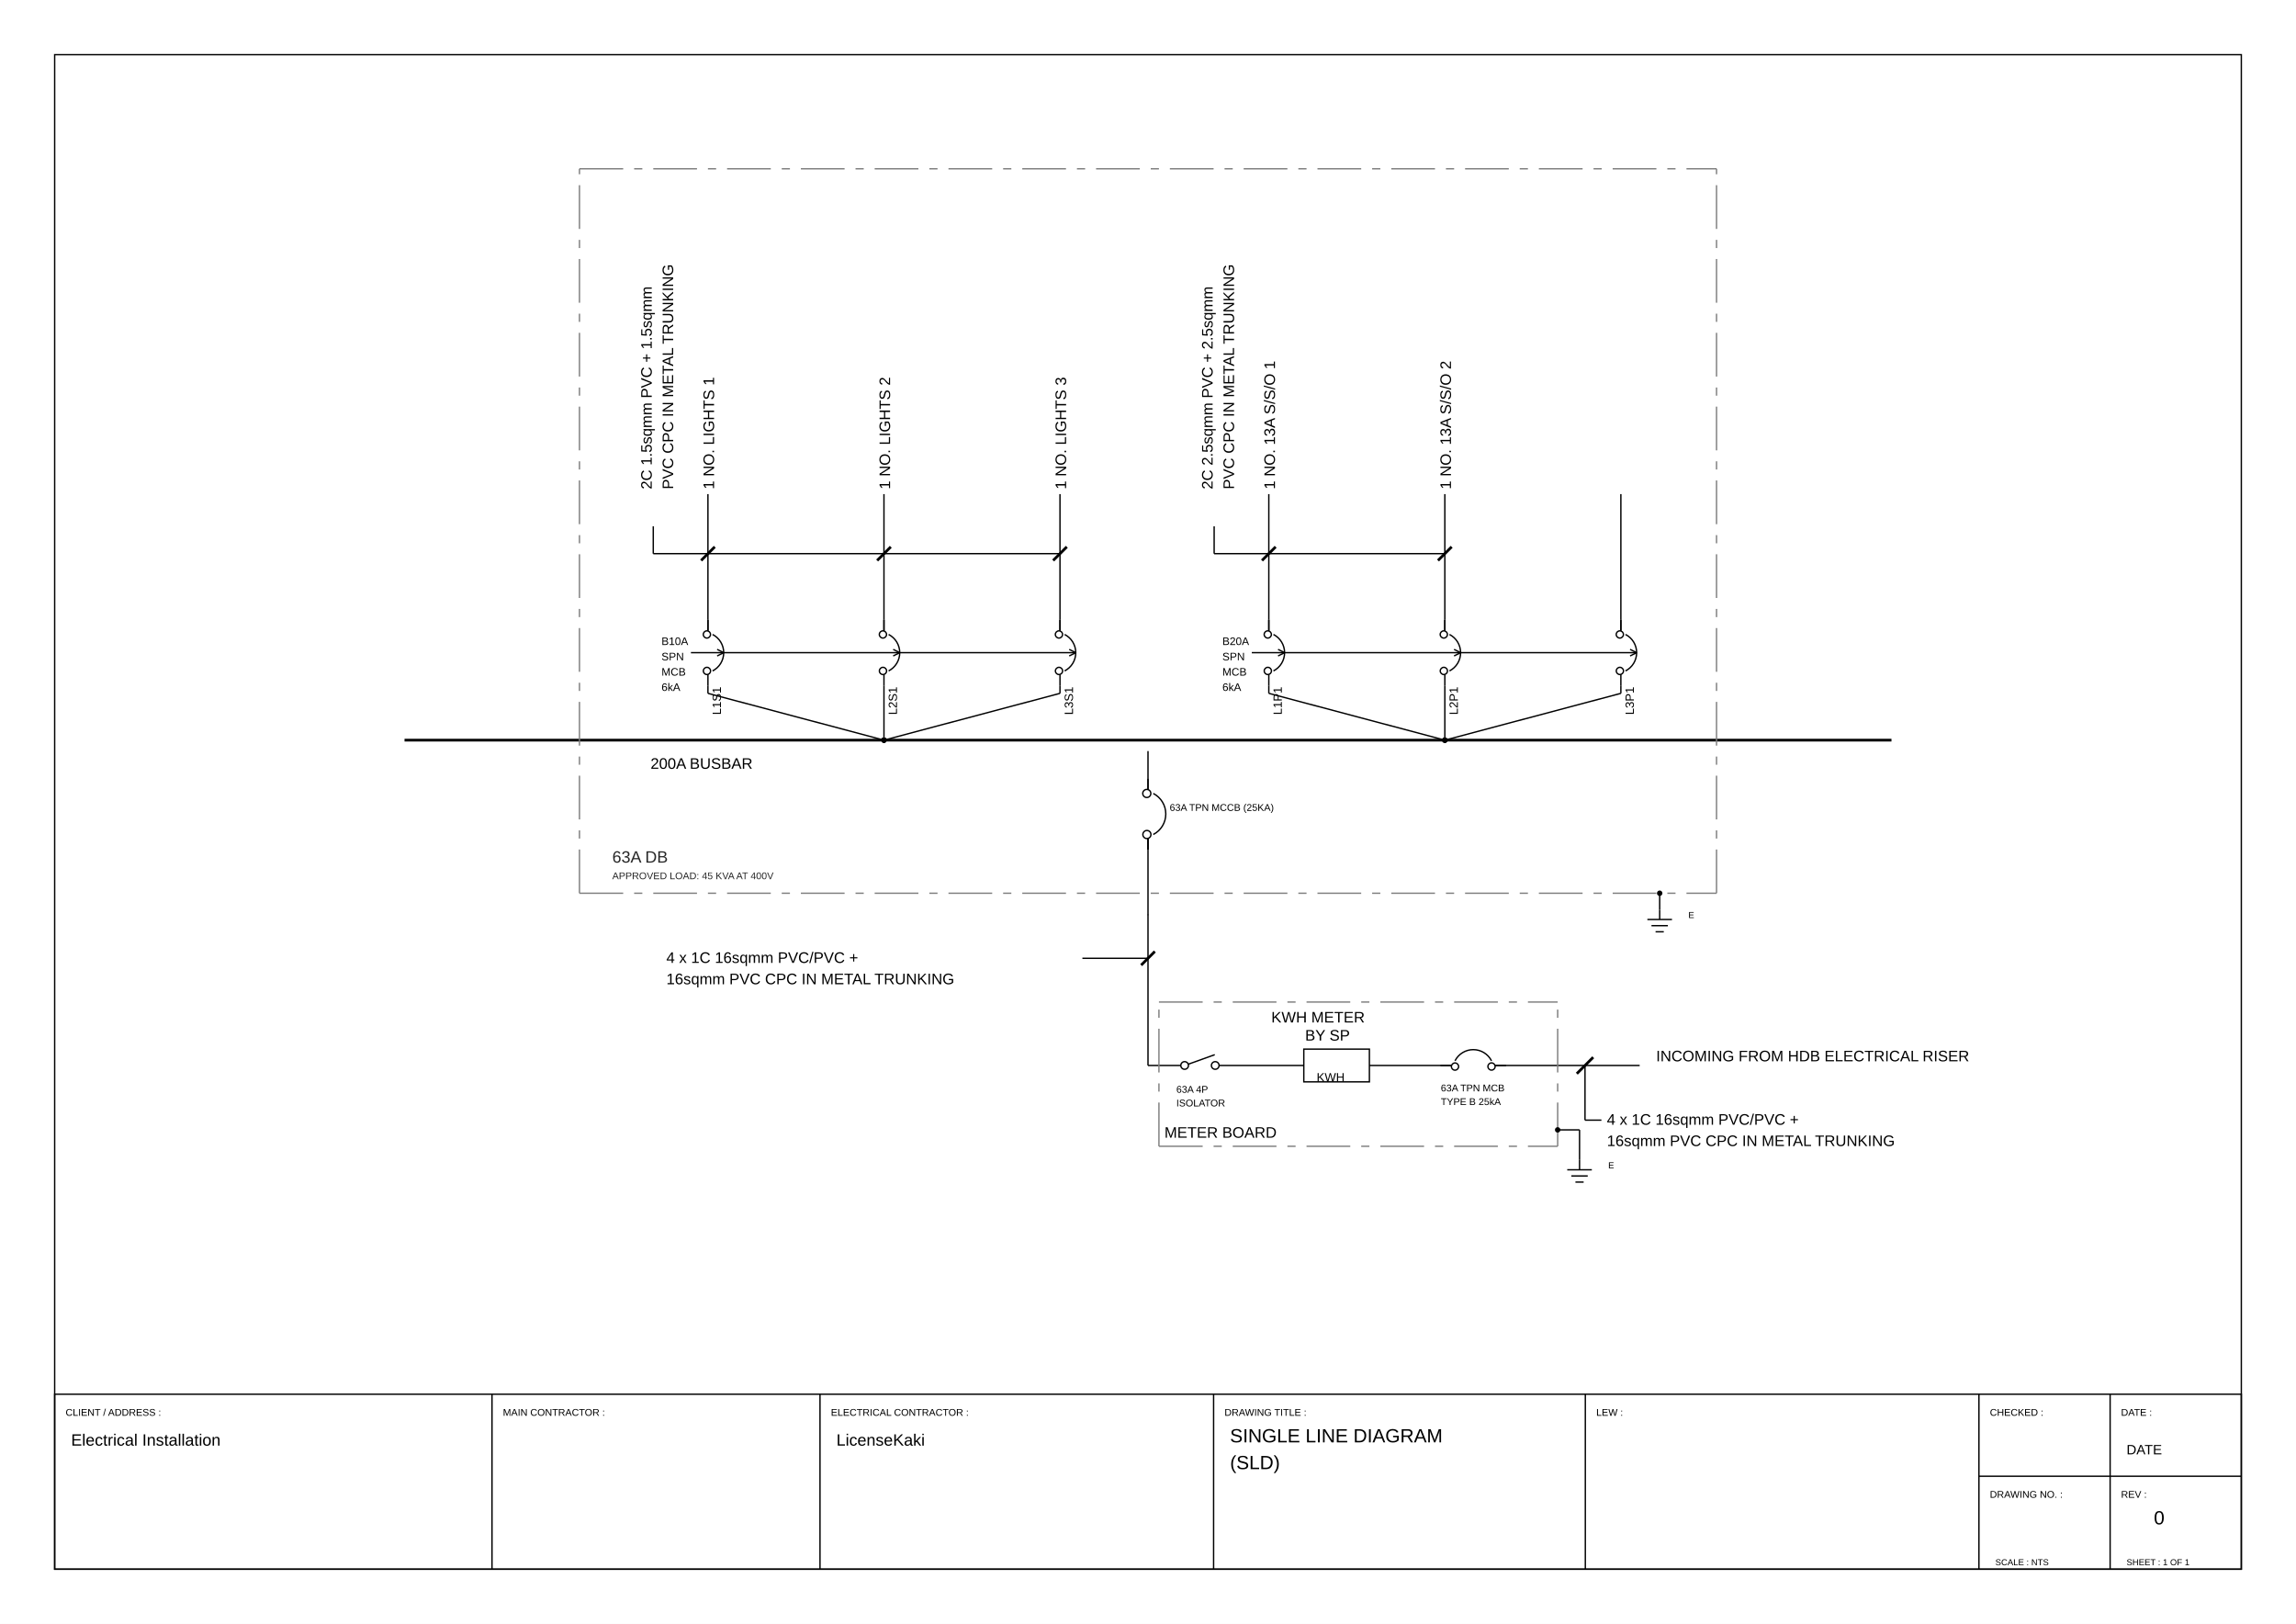
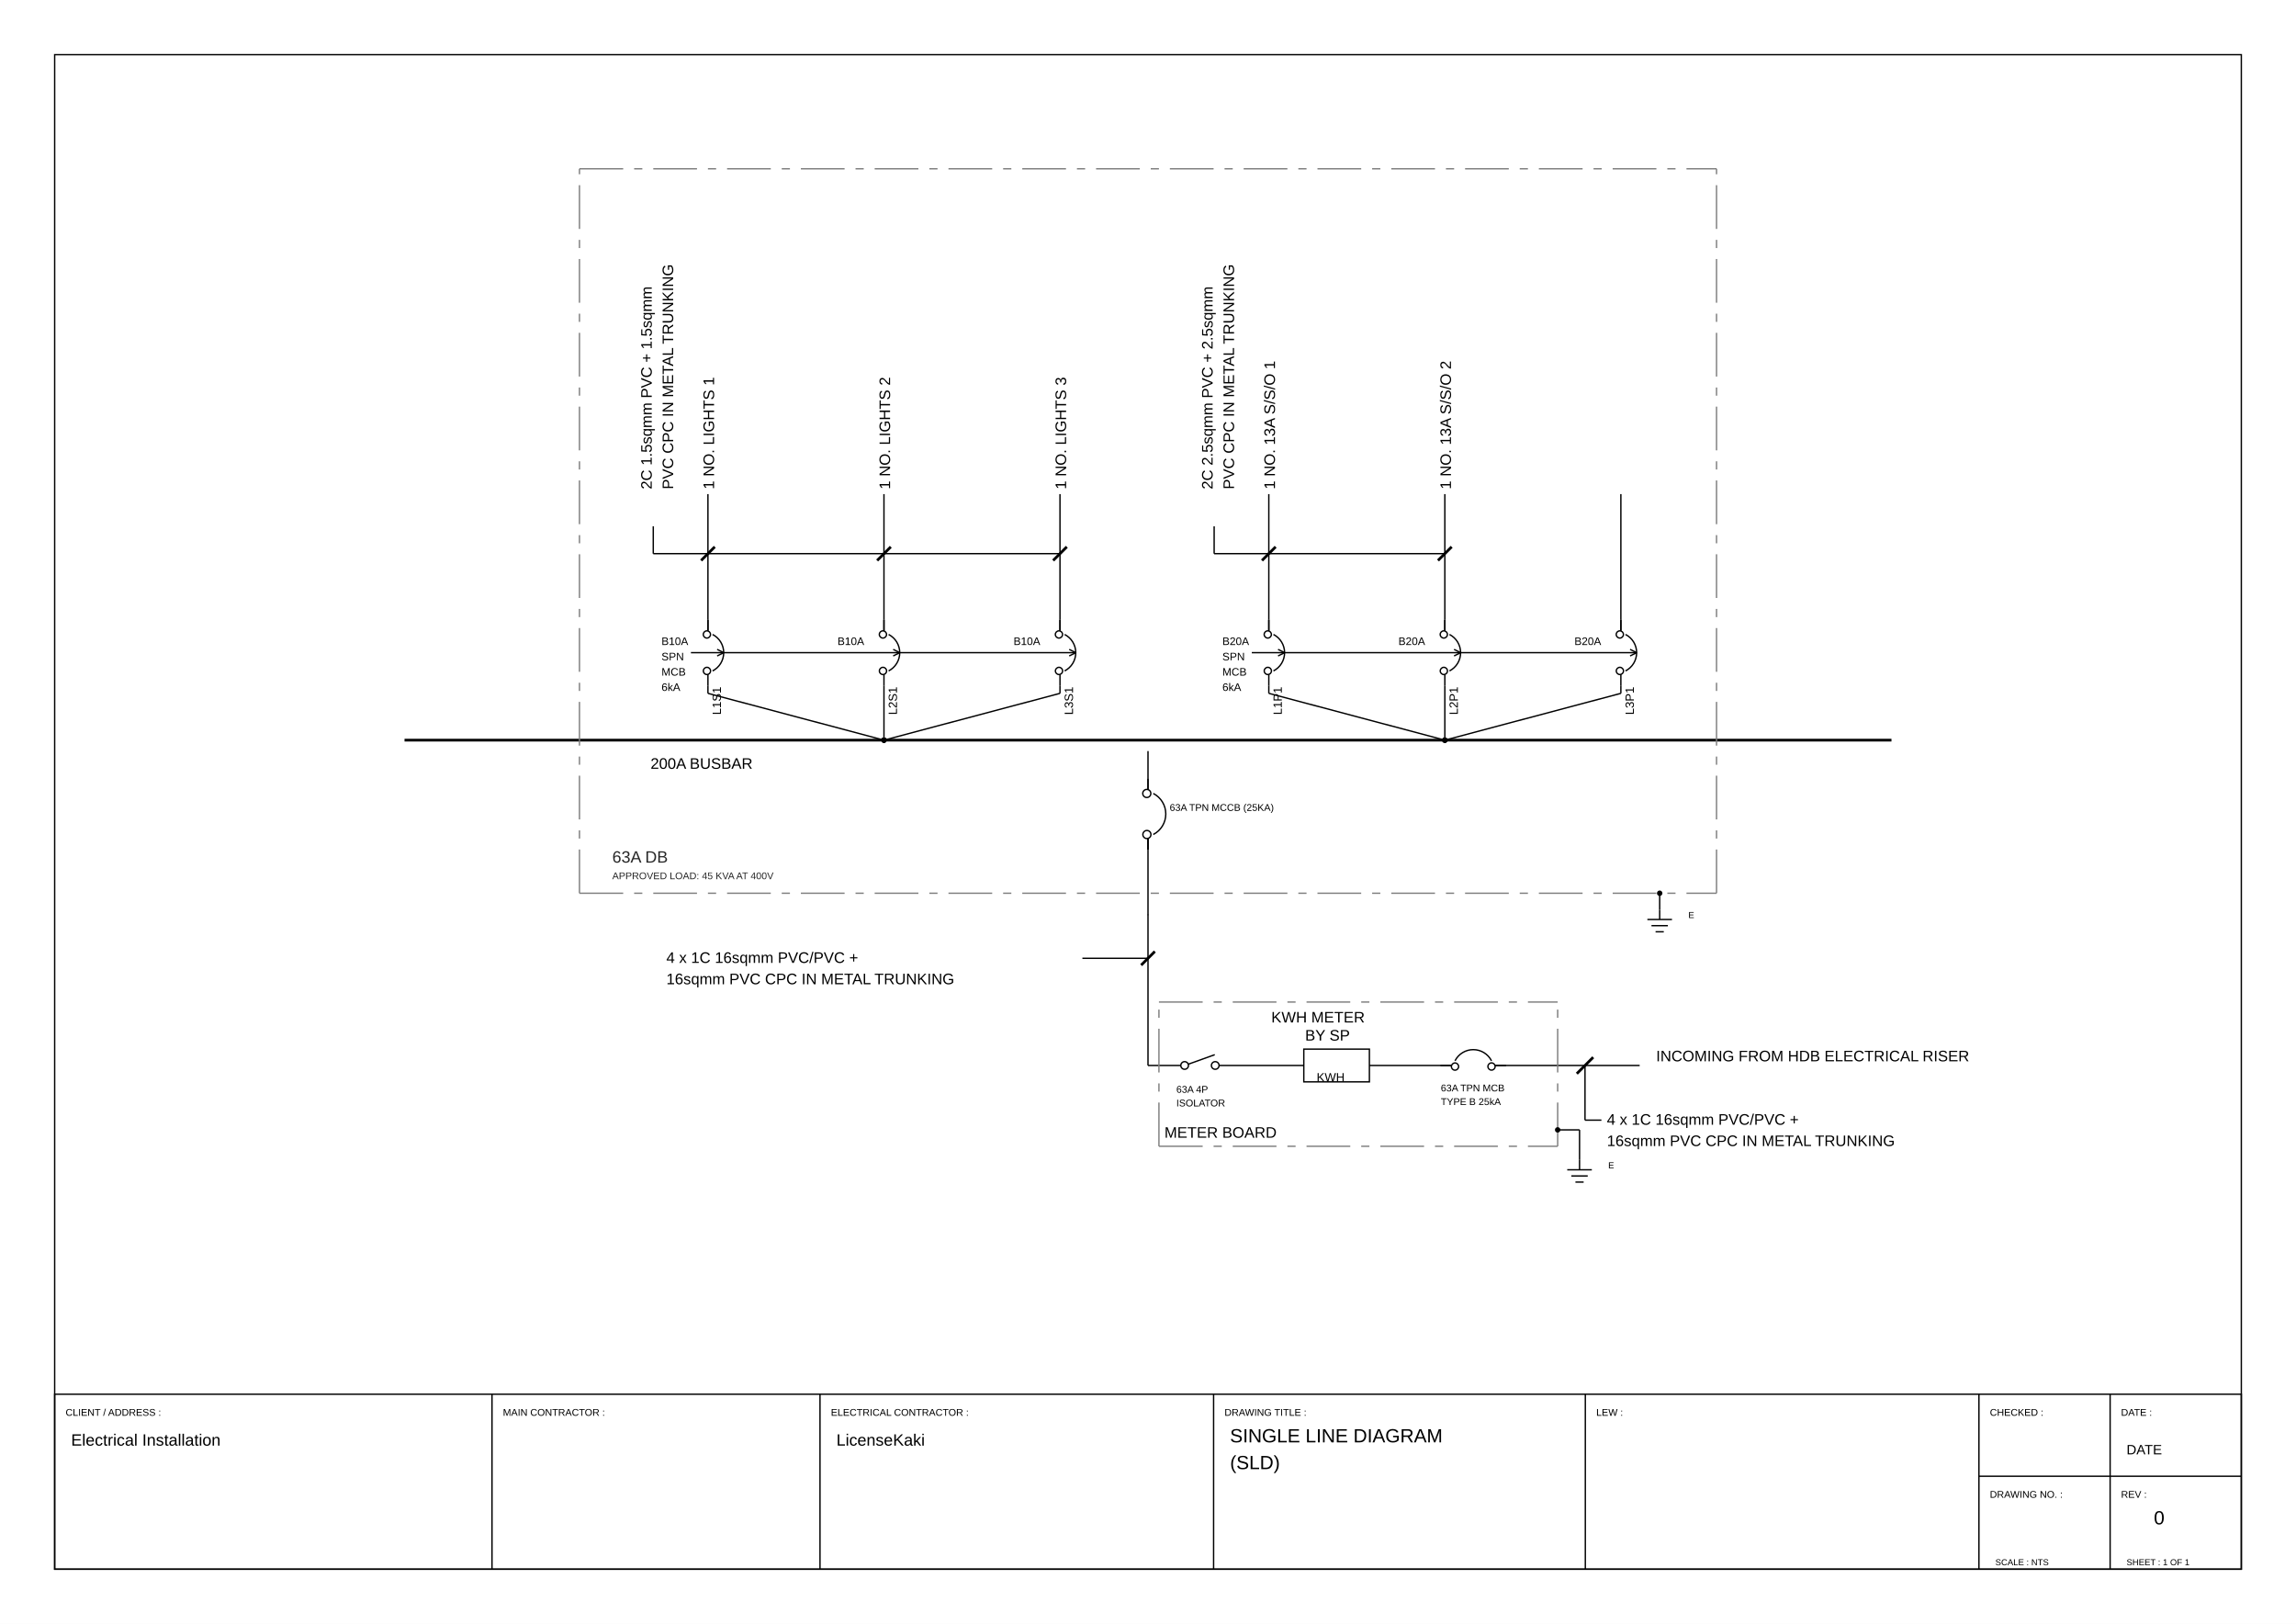
<svg xmlns="http://www.w3.org/2000/svg" viewBox="0 0 420.0 297.0" width="420.0mm" height="297.0mm">
  <rect width="420.0" height="297.0" fill="white" />
  <polygon points="10.00,287.00 410.00,287.00 410.00,10.00 10.00,10.00" stroke="#000000" stroke-width="0.25" fill="none" />
  <polygon points="10.00,287.00 410.00,287.00 410.00,255.00 10.00,255.00" stroke="#000000" stroke-width="0.25" fill="none" />
  <line x1="90.00" y1="255.00" x2="90.00" y2="287.00" stroke="#000000" stroke-width="0.25" fill="none" />
  <line x1="150.00" y1="255.00" x2="150.00" y2="287.00" stroke="#000000" stroke-width="0.25" fill="none" />
  <line x1="222.00" y1="255.00" x2="222.00" y2="287.00" stroke="#000000" stroke-width="0.25" fill="none" />
  <line x1="290.00" y1="255.00" x2="290.00" y2="287.00" stroke="#000000" stroke-width="0.25" fill="none" />
  <line x1="362.00" y1="255.00" x2="362.00" y2="287.00" stroke="#000000" stroke-width="0.25" fill="none" />
  <line x1="362.00" y1="270.00" x2="410.00" y2="270.00" stroke="#000000" stroke-width="0.25" fill="none" />
  <line x1="386.00" y1="255.00" x2="386.00" y2="287.00" stroke="#000000" stroke-width="0.25" fill="none" />
  <text x="12.00" y="258.94" font-family="Arial, Helvetica, sans-serif" font-size="1.8" fill="#000000">CLIENT / ADDRESS :</text>
  <text x="92.00" y="258.94" font-family="Arial, Helvetica, sans-serif" font-size="1.8" fill="#000000">MAIN CONTRACTOR :</text>
  <text x="152.00" y="258.94" font-family="Arial, Helvetica, sans-serif" font-size="1.8" fill="#000000">ELECTRICAL CONTRACTOR :</text>
  <text x="224.00" y="258.94" font-family="Arial, Helvetica, sans-serif" font-size="1.8" fill="#000000">DRAWING TITLE :</text>
  <text x="292.00" y="258.94" font-family="Arial, Helvetica, sans-serif" font-size="1.8" fill="#000000">LEW :</text>
  <text x="364.00" y="258.94" font-family="Arial, Helvetica, sans-serif" font-size="1.8" fill="#000000">CHECKED :</text>
  <text x="388.00" y="258.94" font-family="Arial, Helvetica, sans-serif" font-size="1.8" fill="#000000">DATE :</text>
  <text x="364.00" y="273.94" font-family="Arial, Helvetica, sans-serif" font-size="1.8" fill="#000000">DRAWING NO. :</text>
  <text x="388.00" y="273.94" font-family="Arial, Helvetica, sans-serif" font-size="1.8" fill="#000000">REV :</text>
  <circle cx="222.30" cy="194.87" r="0.70" stroke="#000000" stroke-width="0.25" fill="none" />
  <circle cx="216.70" cy="194.87" r="0.70" stroke="#000000" stroke-width="0.25" fill="none" />
  <polyline points="217.36,194.64 222.21,192.90" stroke="#000000" stroke-width="0.25" fill="none" />
  <text x="215.18" y="199.86" font-family="Arial, Helvetica, sans-serif" font-size="1.8" fill="#000000">
    <tspan x="215.18">63A 4P</tspan>
    <tspan x="215.18" dy="2.5">ISOLATOR</tspan>
  </text>
  <polygon points="238.50,191.88 250.50,191.88 250.50,197.87 238.50,197.87" stroke="#000000" stroke-width="0.25" fill="none" />
  <text x="240.84" y="197.79" font-family="Arial, Helvetica, sans-serif" font-size="2.2" fill="#000000">KWH</text>
  <text x="232.55" y="187.01" font-family="Arial, Helvetica, sans-serif" font-size="2.8" fill="#000000">KWH METER</text>
  <text x="238.74" y="190.31" font-family="Arial, Helvetica, sans-serif" font-size="2.8" fill="#000000">BY SP</text>
  <path d="M 272.84,194.02 A 3.75,3.75 0 0,0 266.16,194.02" stroke="#000000" stroke-width="0.25" fill="none" />
  <circle cx="266.16" cy="195.07" r="0.66" stroke="#000000" stroke-width="0.25" fill="none" />
  <circle cx="272.84" cy="195.06" r="0.66" stroke="#000000" stroke-width="0.25" fill="none" />
  <line x1="265.50" y1="194.87" x2="263.50" y2="194.87" stroke="#000000" stroke-width="0.25" fill="none" />
  <line x1="273.50" y1="194.87" x2="275.50" y2="194.87" stroke="#000000" stroke-width="0.25" fill="none" />
  <text x="263.56" y="199.61" font-family="Arial, Helvetica, sans-serif" font-size="1.8" fill="#000000">
    <tspan x="263.56">63A TPN MCB</tspan>
    <tspan x="263.56" dy="2.5">TYPE B 25kA</tspan>
  </text>
  <text x="302.94" y="194.11" font-family="Arial, Helvetica, sans-serif" font-size="2.8" fill="#000000">INCOMING FROM HDB ELECTRICAL RISER</text>
  <text x="293.94" y="205.71" font-family="Arial, Helvetica, sans-serif" font-size="2.8" fill="#000000">
    <tspan x="293.94">4 x 1C 16sqmm PVC/PVC +</tspan>
    <tspan x="293.94" dy="3.9">16sqmm PVC CPC IN METAL TRUNKING</tspan>
  </text>
  <text x="213.00" y="208.09" font-family="Arial, Helvetica, sans-serif" font-size="2.8" fill="#000000">METER BOARD</text>
  <line x1="288.94" y1="212.15" x2="288.94" y2="213.95" stroke="#000000" stroke-width="0.25" fill="none" />
  <line x1="286.69" y1="213.95" x2="291.19" y2="213.95" stroke="#000000" stroke-width="0.25" fill="none" />
  <line x1="287.44" y1="215.08" x2="290.44" y2="215.08" stroke="#000000" stroke-width="0.25" fill="none" />
  <line x1="288.19" y1="216.20" x2="289.69" y2="216.20" stroke="#000000" stroke-width="0.25" fill="none" />
  <text x="294.19" y="213.68" font-family="Arial, Helvetica, sans-serif" font-size="1.6" fill="#000000">E</text>
  <path d="M 210.96,152.63 A 4.22,4.22 0 0,0 210.96,145.12" stroke="#000000" stroke-width="0.25" fill="none" />
  <circle cx="209.78" cy="145.12" r="0.74" stroke="#000000" stroke-width="0.25" fill="none" />
  <circle cx="209.80" cy="152.63" r="0.74" stroke="#000000" stroke-width="0.25" fill="none" />
  <line x1="210.00" y1="153.37" x2="210.00" y2="155.37" stroke="#000000" stroke-width="0.25" fill="none" />
  <line x1="210.00" y1="144.37" x2="210.00" y2="142.37" stroke="#000000" stroke-width="0.25" fill="none" />
  <text x="213.96" y="148.31" font-family="Arial, Helvetica, sans-serif" font-size="1.8" fill="#000000">63A TPN MCCB (25KA)</text>
  <line x1="74.00" y1="135.37" x2="346.00" y2="135.37" stroke="#000000" stroke-width="0.50" fill="none" />
  <text x="119.00" y="140.61" font-family="Arial, Helvetica, sans-serif" font-size="2.8" fill="#000000">200A BUSBAR</text>
  <text x="131.00" y="131.63" font-family="Arial, Helvetica, sans-serif" font-size="2.2" fill="#000000" transform="rotate(-90.0,131.00,130.75)">L1S1</text>
  <path d="M 130.35,122.71 A 3.75,3.75 0 0,0 130.35,116.04" stroke="#000000" stroke-width="0.25" fill="none" />
  <circle cx="129.31" cy="116.04" r="0.66" stroke="#000000" stroke-width="0.25" fill="none" />
  <circle cx="129.32" cy="122.71" r="0.66" stroke="#000000" stroke-width="0.25" fill="none" />
  <line x1="129.50" y1="123.37" x2="129.50" y2="125.37" stroke="#000000" stroke-width="0.25" fill="none" />
  <line x1="129.50" y1="115.37" x2="129.50" y2="113.37" stroke="#000000" stroke-width="0.25" fill="none" />
  <line x1="126.39" y1="119.37" x2="132.39" y2="119.37" stroke="#000000" stroke-width="0.25" fill="none" />
  <line x1="132.39" y1="119.37" x2="131.19" y2="118.77" stroke="#000000" stroke-width="0.25" fill="none" />
  <line x1="132.39" y1="119.37" x2="131.19" y2="119.97" stroke="#000000" stroke-width="0.25" fill="none" />
  <text x="121.00" y="117.97" font-family="Arial, Helvetica, sans-serif" font-size="2.0" fill="#000000">
    <tspan x="121.00">B10A</tspan>
    <tspan x="121.00" dy="2.8">SPN</tspan>
    <tspan x="121.00" dy="2.8">MCB</tspan>
    <tspan x="121.00" dy="2.8">6kA</tspan>
  </text>
  <text x="129.50" y="90.61" font-family="Arial, Helvetica, sans-serif" font-size="2.8" fill="#000000" transform="rotate(-90.0,129.50,89.49)">1 NO. LIGHTS 1</text>
  <text x="163.20" y="131.63" font-family="Arial, Helvetica, sans-serif" font-size="2.2" fill="#000000" transform="rotate(-90.0,163.20,130.75)">L2S1</text>
  <path d="M 162.55,122.71 A 3.75,3.75 0 0,0 162.55,116.04" stroke="#000000" stroke-width="0.25" fill="none" />
  <circle cx="161.51" cy="116.04" r="0.66" stroke="#000000" stroke-width="0.25" fill="none" />
  <circle cx="161.52" cy="122.71" r="0.66" stroke="#000000" stroke-width="0.25" fill="none" />
  <line x1="161.70" y1="123.37" x2="161.70" y2="125.37" stroke="#000000" stroke-width="0.25" fill="none" />
  <line x1="161.70" y1="115.37" x2="161.70" y2="113.37" stroke="#000000" stroke-width="0.25" fill="none" />
  <line x1="132.39" y1="119.37" x2="164.59" y2="119.37" stroke="#000000" stroke-width="0.25" fill="none" />
  <line x1="164.59" y1="119.37" x2="163.39" y2="118.77" stroke="#000000" stroke-width="0.25" fill="none" />
  <line x1="164.59" y1="119.37" x2="163.39" y2="119.97" stroke="#000000" stroke-width="0.25" fill="none" />
+   <text x="153.20" y="117.97" font-family="Arial, Helvetica, sans-serif" font-size="2.0" fill="#000000">B10A</text>
  <text x="161.70" y="90.61" font-family="Arial, Helvetica, sans-serif" font-size="2.8" fill="#000000" transform="rotate(-90.0,161.70,89.49)">1 NO. LIGHTS 2</text>
  <text x="195.40" y="131.63" font-family="Arial, Helvetica, sans-serif" font-size="2.2" fill="#000000" transform="rotate(-90.0,195.40,130.75)">L3S1</text>
  <path d="M 194.75,122.71 A 3.75,3.75 0 0,0 194.75,116.04" stroke="#000000" stroke-width="0.25" fill="none" />
  <circle cx="193.71" cy="116.04" r="0.66" stroke="#000000" stroke-width="0.25" fill="none" />
  <circle cx="193.72" cy="122.71" r="0.66" stroke="#000000" stroke-width="0.25" fill="none" />
  <line x1="193.90" y1="123.37" x2="193.90" y2="125.37" stroke="#000000" stroke-width="0.25" fill="none" />
  <line x1="193.90" y1="115.37" x2="193.90" y2="113.37" stroke="#000000" stroke-width="0.25" fill="none" />
  <line x1="164.59" y1="119.37" x2="196.79" y2="119.37" stroke="#000000" stroke-width="0.25" fill="none" />
  <line x1="196.79" y1="119.37" x2="195.59" y2="118.77" stroke="#000000" stroke-width="0.25" fill="none" />
  <line x1="196.79" y1="119.37" x2="195.59" y2="119.97" stroke="#000000" stroke-width="0.25" fill="none" />
+   <text x="185.40" y="117.97" font-family="Arial, Helvetica, sans-serif" font-size="2.0" fill="#000000">B10A</text>
  <text x="193.90" y="90.61" font-family="Arial, Helvetica, sans-serif" font-size="2.8" fill="#000000" transform="rotate(-90.0,193.90,89.49)">1 NO. LIGHTS 3</text>
  <text x="233.60" y="131.63" font-family="Arial, Helvetica, sans-serif" font-size="2.2" fill="#000000" transform="rotate(-90.0,233.60,130.75)">L1P1</text>
  <path d="M 232.95,122.71 A 3.75,3.75 0 0,0 232.95,116.04" stroke="#000000" stroke-width="0.25" fill="none" />
  <circle cx="231.91" cy="116.04" r="0.66" stroke="#000000" stroke-width="0.25" fill="none" />
  <circle cx="231.92" cy="122.71" r="0.66" stroke="#000000" stroke-width="0.25" fill="none" />
  <line x1="232.10" y1="123.37" x2="232.10" y2="125.37" stroke="#000000" stroke-width="0.25" fill="none" />
  <line x1="232.10" y1="115.37" x2="232.10" y2="113.37" stroke="#000000" stroke-width="0.25" fill="none" />
  <line x1="228.99" y1="119.37" x2="234.99" y2="119.37" stroke="#000000" stroke-width="0.25" fill="none" />
  <line x1="234.99" y1="119.37" x2="233.79" y2="118.77" stroke="#000000" stroke-width="0.25" fill="none" />
  <line x1="234.99" y1="119.37" x2="233.79" y2="119.97" stroke="#000000" stroke-width="0.25" fill="none" />
  <text x="223.60" y="117.97" font-family="Arial, Helvetica, sans-serif" font-size="2.0" fill="#000000">
    <tspan x="223.60">B20A</tspan>
    <tspan x="223.60" dy="2.8">SPN</tspan>
    <tspan x="223.60" dy="2.8">MCB</tspan>
    <tspan x="223.60" dy="2.8">6kA</tspan>
  </text>
  <text x="232.10" y="90.61" font-family="Arial, Helvetica, sans-serif" font-size="2.8" fill="#000000" transform="rotate(-90.0,232.10,89.49)">1 NO. 13A S/S/O 1</text>
  <text x="265.80" y="131.63" font-family="Arial, Helvetica, sans-serif" font-size="2.2" fill="#000000" transform="rotate(-90.0,265.80,130.75)">L2P1</text>
  <path d="M 265.15,122.71 A 3.75,3.75 0 0,0 265.15,116.04" stroke="#000000" stroke-width="0.25" fill="none" />
  <circle cx="264.11" cy="116.04" r="0.66" stroke="#000000" stroke-width="0.25" fill="none" />
  <circle cx="264.12" cy="122.71" r="0.66" stroke="#000000" stroke-width="0.25" fill="none" />
  <line x1="264.30" y1="123.37" x2="264.30" y2="125.37" stroke="#000000" stroke-width="0.25" fill="none" />
  <line x1="264.30" y1="115.37" x2="264.30" y2="113.37" stroke="#000000" stroke-width="0.25" fill="none" />
  <line x1="234.99" y1="119.37" x2="267.19" y2="119.37" stroke="#000000" stroke-width="0.25" fill="none" />
  <line x1="267.19" y1="119.37" x2="265.99" y2="118.77" stroke="#000000" stroke-width="0.25" fill="none" />
  <line x1="267.19" y1="119.37" x2="265.99" y2="119.97" stroke="#000000" stroke-width="0.25" fill="none" />
+   <text x="255.80" y="117.97" font-family="Arial, Helvetica, sans-serif" font-size="2.0" fill="#000000">B20A</text>
  <text x="264.30" y="90.61" font-family="Arial, Helvetica, sans-serif" font-size="2.8" fill="#000000" transform="rotate(-90.0,264.30,89.49)">1 NO. 13A S/S/O 2</text>
  <text x="298.00" y="131.63" font-family="Arial, Helvetica, sans-serif" font-size="2.2" fill="#000000" transform="rotate(-90.0,298.00,130.75)">L3P1</text>
  <path d="M 297.35,122.71 A 3.75,3.75 0 0,0 297.35,116.04" stroke="#000000" stroke-width="0.25" fill="none" />
  <circle cx="296.31" cy="116.04" r="0.66" stroke="#000000" stroke-width="0.25" fill="none" />
  <circle cx="296.32" cy="122.71" r="0.66" stroke="#000000" stroke-width="0.25" fill="none" />
  <line x1="296.50" y1="123.37" x2="296.50" y2="125.37" stroke="#000000" stroke-width="0.25" fill="none" />
  <line x1="296.50" y1="115.37" x2="296.50" y2="113.37" stroke="#000000" stroke-width="0.25" fill="none" />
  <line x1="267.19" y1="119.37" x2="299.39" y2="119.37" stroke="#000000" stroke-width="0.25" fill="none" />
  <line x1="299.39" y1="119.37" x2="298.19" y2="118.77" stroke="#000000" stroke-width="0.25" fill="none" />
  <line x1="299.39" y1="119.37" x2="298.19" y2="119.97" stroke="#000000" stroke-width="0.25" fill="none" />
+   <text x="288.00" y="117.97" font-family="Arial, Helvetica, sans-serif" font-size="2.0" fill="#000000">B20A</text>
  <text x="118.10" y="90.61" font-family="Arial, Helvetica, sans-serif" font-size="2.8" fill="#000000" transform="rotate(-90.0,118.10,89.49)">2C 1.5sqmm PVC + 1.5sqmm</text>
  <text x="122.02" y="90.61" font-family="Arial, Helvetica, sans-serif" font-size="2.8" fill="#000000" transform="rotate(-90.0,122.02,89.49)">PVC CPC IN METAL TRUNKING</text>
  <text x="220.70" y="90.61" font-family="Arial, Helvetica, sans-serif" font-size="2.8" fill="#000000" transform="rotate(-90.0,220.70,89.49)">2C 2.5sqmm PVC + 2.5sqmm</text>
  <text x="224.62" y="90.61" font-family="Arial, Helvetica, sans-serif" font-size="2.8" fill="#000000" transform="rotate(-90.0,224.62,89.49)">PVC CPC IN METAL TRUNKING</text>
  <text x="112.00" y="157.77" font-family="Arial, Helvetica, sans-serif" font-size="3.0" fill="#262626">63A DB</text>
  <text x="112.00" y="160.81" font-family="Arial, Helvetica, sans-serif" font-size="1.8" fill="#262626">APPROVED LOAD: 45 KVA AT 400V</text>
  <line x1="303.60" y1="166.37" x2="303.60" y2="168.17" stroke="#000000" stroke-width="0.25" fill="none" />
  <line x1="301.35" y1="168.17" x2="305.85" y2="168.17" stroke="#000000" stroke-width="0.25" fill="none" />
  <line x1="302.10" y1="169.30" x2="305.10" y2="169.30" stroke="#000000" stroke-width="0.25" fill="none" />
  <line x1="302.85" y1="170.42" x2="304.35" y2="170.42" stroke="#000000" stroke-width="0.25" fill="none" />
  <text x="308.85" y="167.90" font-family="Arial, Helvetica, sans-serif" font-size="1.6" fill="#000000">E</text>
  <text x="121.89" y="176.11" font-family="Arial, Helvetica, sans-serif" font-size="2.8" fill="#000000">
    <tspan x="121.89">4 x 1C 16sqmm PVC/PVC +</tspan>
    <tspan x="121.89" dy="3.9">16sqmm PVC CPC IN METAL TRUNKING</tspan>
  </text>
  <line x1="210.00" y1="194.87" x2="216.00" y2="194.87" stroke="#000000" stroke-width="0.25" fill="none" />
  <line x1="223.00" y1="194.87" x2="238.50" y2="194.87" stroke="#000000" stroke-width="0.25" fill="none" />
  <line x1="250.50" y1="194.87" x2="265.50" y2="194.87" stroke="#000000" stroke-width="0.25" fill="none" />
  <line x1="273.50" y1="194.87" x2="299.94" y2="194.87" stroke="#000000" stroke-width="0.25" fill="none" />
  <line x1="288.44" y1="196.37" x2="291.44" y2="193.37" stroke="#000000" stroke-width="0.50" fill="none" />
  <line x1="289.94" y1="194.87" x2="289.94" y2="204.87" stroke="#000000" stroke-width="0.25" fill="none" />
  <line x1="289.94" y1="204.87" x2="292.94" y2="204.87" stroke="#000000" stroke-width="0.25" fill="none" />
  <line x1="210.00" y1="194.87" x2="210.00" y2="167.27" stroke="#000000" stroke-width="0.25" fill="none" />
  <line x1="208.75" y1="176.52" x2="211.25" y2="174.02" stroke="#000000" stroke-width="0.50" fill="none" />
  <line x1="210.00" y1="175.27" x2="198.00" y2="175.27" stroke="#000000" stroke-width="0.25" fill="none" />
  <line x1="284.94" y1="206.65" x2="288.94" y2="206.65" stroke="#000000" stroke-width="0.25" fill="none" />
  <line x1="288.94" y1="206.65" x2="288.94" y2="212.15" stroke="#000000" stroke-width="0.25" fill="none" />
  <line x1="210.00" y1="167.37" x2="210.00" y2="153.37" stroke="#000000" stroke-width="0.25" fill="none" />
  <line x1="210.00" y1="155.37" x2="210.00" y2="153.37" stroke="#000000" stroke-width="0.25" fill="none" />
  <line x1="210.00" y1="144.37" x2="210.00" y2="142.37" stroke="#000000" stroke-width="0.25" fill="none" />
  <line x1="210.00" y1="142.37" x2="210.00" y2="137.37" stroke="#000000" stroke-width="0.25" fill="none" />
  <line x1="129.50" y1="126.81" x2="129.50" y2="125.37" stroke="#000000" stroke-width="0.25" fill="none" />
  <line x1="129.50" y1="115.37" x2="129.50" y2="113.37" stroke="#000000" stroke-width="0.25" fill="none" />
  <line x1="129.50" y1="113.37" x2="129.50" y2="90.37" stroke="#000000" stroke-width="0.25" fill="none" />
  <line x1="161.70" y1="135.37" x2="161.70" y2="125.37" stroke="#000000" stroke-width="0.25" fill="none" />
  <line x1="161.70" y1="115.37" x2="161.70" y2="113.37" stroke="#000000" stroke-width="0.25" fill="none" />
  <line x1="161.70" y1="113.37" x2="161.70" y2="90.37" stroke="#000000" stroke-width="0.25" fill="none" />
  <line x1="193.90" y1="126.81" x2="193.90" y2="125.37" stroke="#000000" stroke-width="0.25" fill="none" />
  <line x1="193.90" y1="115.37" x2="193.90" y2="113.37" stroke="#000000" stroke-width="0.25" fill="none" />
  <line x1="193.90" y1="113.37" x2="193.90" y2="90.37" stroke="#000000" stroke-width="0.25" fill="none" />
  <line x1="232.10" y1="126.81" x2="232.10" y2="125.37" stroke="#000000" stroke-width="0.25" fill="none" />
  <line x1="232.10" y1="115.37" x2="232.10" y2="113.37" stroke="#000000" stroke-width="0.25" fill="none" />
  <line x1="232.10" y1="113.37" x2="232.10" y2="90.37" stroke="#000000" stroke-width="0.25" fill="none" />
  <line x1="264.30" y1="135.37" x2="264.30" y2="125.37" stroke="#000000" stroke-width="0.25" fill="none" />
  <line x1="264.30" y1="115.37" x2="264.30" y2="113.37" stroke="#000000" stroke-width="0.25" fill="none" />
  <line x1="264.30" y1="113.37" x2="264.30" y2="90.37" stroke="#000000" stroke-width="0.25" fill="none" />
  <line x1="296.50" y1="126.81" x2="296.50" y2="125.37" stroke="#000000" stroke-width="0.25" fill="none" />
  <line x1="296.50" y1="115.37" x2="296.50" y2="113.37" stroke="#000000" stroke-width="0.25" fill="none" />
  <line x1="296.50" y1="113.37" x2="296.50" y2="90.37" stroke="#000000" stroke-width="0.25" fill="none" />
  <line x1="119.50" y1="101.26" x2="193.90" y2="101.26" stroke="#000000" stroke-width="0.25" fill="none" />
  <line x1="128.25" y1="102.51" x2="130.75" y2="100.01" stroke="#000000" stroke-width="0.50" fill="none" />
  <line x1="160.45" y1="102.51" x2="162.95" y2="100.01" stroke="#000000" stroke-width="0.50" fill="none" />
  <line x1="192.65" y1="102.51" x2="195.15" y2="100.01" stroke="#000000" stroke-width="0.50" fill="none" />
  <line x1="119.50" y1="101.26" x2="119.50" y2="96.26" stroke="#000000" stroke-width="0.25" fill="none" />
  <line x1="222.10" y1="101.26" x2="264.30" y2="101.26" stroke="#000000" stroke-width="0.25" fill="none" />
  <line x1="230.85" y1="102.51" x2="233.35" y2="100.01" stroke="#000000" stroke-width="0.50" fill="none" />
  <line x1="263.05" y1="102.51" x2="265.55" y2="100.01" stroke="#000000" stroke-width="0.50" fill="none" />
  <line x1="222.10" y1="101.26" x2="222.10" y2="96.26" stroke="#000000" stroke-width="0.25" fill="none" />
  <line x1="303.60" y1="163.37" x2="303.60" y2="166.37" stroke="#000000" stroke-width="0.25" fill="none" />
  <line x1="161.70" y1="135.37" x2="129.50" y2="126.81" stroke="#000000" stroke-width="0.25" fill="none" />
  <line x1="161.70" y1="135.37" x2="193.90" y2="126.81" stroke="#000000" stroke-width="0.25" fill="none" />
  <line x1="264.30" y1="135.37" x2="232.10" y2="126.81" stroke="#000000" stroke-width="0.25" fill="none" />
  <line x1="264.30" y1="135.37" x2="296.50" y2="126.81" stroke="#000000" stroke-width="0.25" fill="none" />
  <line x1="212.00" y1="209.65" x2="220.00" y2="209.65" stroke="#808080" stroke-width="0.25" fill="none" />
  <line x1="222.00" y1="209.65" x2="223.50" y2="209.65" stroke="#808080" stroke-width="0.25" fill="none" />
  <line x1="225.50" y1="209.65" x2="233.50" y2="209.65" stroke="#808080" stroke-width="0.25" fill="none" />
  <line x1="235.50" y1="209.65" x2="237.00" y2="209.65" stroke="#808080" stroke-width="0.25" fill="none" />
  <line x1="239.00" y1="209.65" x2="247.00" y2="209.65" stroke="#808080" stroke-width="0.25" fill="none" />
  <line x1="249.00" y1="209.65" x2="250.50" y2="209.65" stroke="#808080" stroke-width="0.25" fill="none" />
  <line x1="252.50" y1="209.65" x2="260.50" y2="209.65" stroke="#808080" stroke-width="0.25" fill="none" />
  <line x1="262.50" y1="209.65" x2="264.00" y2="209.65" stroke="#808080" stroke-width="0.25" fill="none" />
  <line x1="266.00" y1="209.65" x2="274.00" y2="209.65" stroke="#808080" stroke-width="0.25" fill="none" />
  <line x1="276.00" y1="209.65" x2="277.50" y2="209.65" stroke="#808080" stroke-width="0.25" fill="none" />
  <line x1="279.50" y1="209.65" x2="284.94" y2="209.65" stroke="#808080" stroke-width="0.25" fill="none" />
  <line x1="212.00" y1="183.27" x2="220.00" y2="183.27" stroke="#808080" stroke-width="0.25" fill="none" />
  <line x1="222.00" y1="183.27" x2="223.50" y2="183.27" stroke="#808080" stroke-width="0.25" fill="none" />
  <line x1="225.50" y1="183.27" x2="233.50" y2="183.27" stroke="#808080" stroke-width="0.25" fill="none" />
  <line x1="235.50" y1="183.27" x2="237.00" y2="183.27" stroke="#808080" stroke-width="0.25" fill="none" />
  <line x1="239.00" y1="183.27" x2="247.00" y2="183.27" stroke="#808080" stroke-width="0.25" fill="none" />
  <line x1="249.00" y1="183.27" x2="250.50" y2="183.27" stroke="#808080" stroke-width="0.25" fill="none" />
  <line x1="252.50" y1="183.27" x2="260.50" y2="183.27" stroke="#808080" stroke-width="0.25" fill="none" />
  <line x1="262.50" y1="183.27" x2="264.00" y2="183.27" stroke="#808080" stroke-width="0.25" fill="none" />
  <line x1="266.00" y1="183.27" x2="274.00" y2="183.27" stroke="#808080" stroke-width="0.25" fill="none" />
  <line x1="276.00" y1="183.27" x2="277.50" y2="183.27" stroke="#808080" stroke-width="0.25" fill="none" />
  <line x1="279.50" y1="183.27" x2="284.94" y2="183.27" stroke="#808080" stroke-width="0.25" fill="none" />
  <line x1="212.00" y1="209.65" x2="212.00" y2="201.65" stroke="#808080" stroke-width="0.25" fill="none" />
  <line x1="212.00" y1="199.65" x2="212.00" y2="198.15" stroke="#808080" stroke-width="0.25" fill="none" />
  <line x1="212.00" y1="196.15" x2="212.00" y2="188.15" stroke="#808080" stroke-width="0.25" fill="none" />
  <line x1="212.00" y1="186.15" x2="212.00" y2="184.65" stroke="#808080" stroke-width="0.25" fill="none" />
  <line x1="284.94" y1="209.65" x2="284.94" y2="201.65" stroke="#808080" stroke-width="0.25" fill="none" />
  <line x1="284.94" y1="199.65" x2="284.94" y2="198.15" stroke="#808080" stroke-width="0.25" fill="none" />
  <line x1="284.94" y1="196.15" x2="284.94" y2="188.15" stroke="#808080" stroke-width="0.25" fill="none" />
  <line x1="284.94" y1="186.15" x2="284.94" y2="184.65" stroke="#808080" stroke-width="0.25" fill="none" />
  <line x1="106.00" y1="163.37" x2="114.00" y2="163.37" stroke="#808080" stroke-width="0.25" fill="none" />
  <line x1="116.00" y1="163.37" x2="117.50" y2="163.37" stroke="#808080" stroke-width="0.25" fill="none" />
  <line x1="119.50" y1="163.37" x2="127.50" y2="163.37" stroke="#808080" stroke-width="0.25" fill="none" />
  <line x1="129.50" y1="163.37" x2="131.00" y2="163.37" stroke="#808080" stroke-width="0.25" fill="none" />
  <line x1="133.00" y1="163.37" x2="141.00" y2="163.37" stroke="#808080" stroke-width="0.25" fill="none" />
  <line x1="143.00" y1="163.37" x2="144.50" y2="163.37" stroke="#808080" stroke-width="0.25" fill="none" />
  <line x1="146.50" y1="163.37" x2="154.50" y2="163.37" stroke="#808080" stroke-width="0.25" fill="none" />
  <line x1="156.50" y1="163.37" x2="158.00" y2="163.37" stroke="#808080" stroke-width="0.25" fill="none" />
  <line x1="160.00" y1="163.37" x2="168.00" y2="163.37" stroke="#808080" stroke-width="0.25" fill="none" />
  <line x1="170.00" y1="163.37" x2="171.50" y2="163.37" stroke="#808080" stroke-width="0.25" fill="none" />
  <line x1="173.50" y1="163.37" x2="181.50" y2="163.37" stroke="#808080" stroke-width="0.25" fill="none" />
  <line x1="183.50" y1="163.37" x2="185.00" y2="163.37" stroke="#808080" stroke-width="0.25" fill="none" />
  <line x1="187.00" y1="163.37" x2="195.00" y2="163.37" stroke="#808080" stroke-width="0.25" fill="none" />
  <line x1="197.00" y1="163.37" x2="198.50" y2="163.37" stroke="#808080" stroke-width="0.25" fill="none" />
  <line x1="200.50" y1="163.37" x2="208.50" y2="163.37" stroke="#808080" stroke-width="0.25" fill="none" />
  <line x1="210.50" y1="163.37" x2="212.00" y2="163.37" stroke="#808080" stroke-width="0.25" fill="none" />
  <line x1="214.00" y1="163.37" x2="222.00" y2="163.37" stroke="#808080" stroke-width="0.25" fill="none" />
  <line x1="224.00" y1="163.37" x2="225.50" y2="163.37" stroke="#808080" stroke-width="0.25" fill="none" />
  <line x1="227.50" y1="163.37" x2="235.50" y2="163.37" stroke="#808080" stroke-width="0.25" fill="none" />
  <line x1="237.50" y1="163.37" x2="239.00" y2="163.37" stroke="#808080" stroke-width="0.25" fill="none" />
  <line x1="241.00" y1="163.37" x2="249.00" y2="163.37" stroke="#808080" stroke-width="0.25" fill="none" />
  <line x1="251.00" y1="163.37" x2="252.50" y2="163.37" stroke="#808080" stroke-width="0.25" fill="none" />
  <line x1="254.50" y1="163.37" x2="262.50" y2="163.37" stroke="#808080" stroke-width="0.25" fill="none" />
  <line x1="264.50" y1="163.37" x2="266.00" y2="163.37" stroke="#808080" stroke-width="0.25" fill="none" />
  <line x1="268.00" y1="163.37" x2="276.00" y2="163.37" stroke="#808080" stroke-width="0.25" fill="none" />
  <line x1="278.00" y1="163.37" x2="279.50" y2="163.37" stroke="#808080" stroke-width="0.25" fill="none" />
  <line x1="281.50" y1="163.37" x2="289.50" y2="163.37" stroke="#808080" stroke-width="0.25" fill="none" />
  <line x1="291.50" y1="163.37" x2="293.00" y2="163.37" stroke="#808080" stroke-width="0.25" fill="none" />
  <line x1="295.00" y1="163.37" x2="303.00" y2="163.37" stroke="#808080" stroke-width="0.25" fill="none" />
  <line x1="305.00" y1="163.37" x2="306.50" y2="163.37" stroke="#808080" stroke-width="0.25" fill="none" />
  <line x1="308.50" y1="163.37" x2="314.00" y2="163.37" stroke="#808080" stroke-width="0.25" fill="none" />
  <line x1="106.00" y1="30.87" x2="114.00" y2="30.87" stroke="#808080" stroke-width="0.25" fill="none" />
  <line x1="116.00" y1="30.87" x2="117.50" y2="30.87" stroke="#808080" stroke-width="0.25" fill="none" />
  <line x1="119.50" y1="30.87" x2="127.50" y2="30.87" stroke="#808080" stroke-width="0.25" fill="none" />
  <line x1="129.50" y1="30.87" x2="131.00" y2="30.87" stroke="#808080" stroke-width="0.25" fill="none" />
  <line x1="133.00" y1="30.87" x2="141.00" y2="30.87" stroke="#808080" stroke-width="0.25" fill="none" />
  <line x1="143.00" y1="30.87" x2="144.50" y2="30.87" stroke="#808080" stroke-width="0.25" fill="none" />
  <line x1="146.50" y1="30.87" x2="154.50" y2="30.87" stroke="#808080" stroke-width="0.25" fill="none" />
  <line x1="156.50" y1="30.87" x2="158.00" y2="30.87" stroke="#808080" stroke-width="0.25" fill="none" />
  <line x1="160.00" y1="30.87" x2="168.00" y2="30.87" stroke="#808080" stroke-width="0.25" fill="none" />
  <line x1="170.00" y1="30.87" x2="171.50" y2="30.87" stroke="#808080" stroke-width="0.25" fill="none" />
  <line x1="173.50" y1="30.87" x2="181.50" y2="30.87" stroke="#808080" stroke-width="0.25" fill="none" />
  <line x1="183.50" y1="30.87" x2="185.00" y2="30.87" stroke="#808080" stroke-width="0.25" fill="none" />
  <line x1="187.00" y1="30.87" x2="195.00" y2="30.87" stroke="#808080" stroke-width="0.25" fill="none" />
  <line x1="197.00" y1="30.87" x2="198.50" y2="30.87" stroke="#808080" stroke-width="0.25" fill="none" />
  <line x1="200.50" y1="30.87" x2="208.50" y2="30.87" stroke="#808080" stroke-width="0.25" fill="none" />
  <line x1="210.50" y1="30.87" x2="212.00" y2="30.87" stroke="#808080" stroke-width="0.25" fill="none" />
  <line x1="214.00" y1="30.87" x2="222.00" y2="30.87" stroke="#808080" stroke-width="0.25" fill="none" />
  <line x1="224.00" y1="30.87" x2="225.50" y2="30.87" stroke="#808080" stroke-width="0.25" fill="none" />
  <line x1="227.50" y1="30.87" x2="235.50" y2="30.87" stroke="#808080" stroke-width="0.25" fill="none" />
  <line x1="237.50" y1="30.87" x2="239.00" y2="30.87" stroke="#808080" stroke-width="0.25" fill="none" />
  <line x1="241.00" y1="30.87" x2="249.00" y2="30.87" stroke="#808080" stroke-width="0.25" fill="none" />
  <line x1="251.00" y1="30.87" x2="252.50" y2="30.87" stroke="#808080" stroke-width="0.25" fill="none" />
  <line x1="254.50" y1="30.87" x2="262.50" y2="30.87" stroke="#808080" stroke-width="0.25" fill="none" />
  <line x1="264.50" y1="30.87" x2="266.00" y2="30.87" stroke="#808080" stroke-width="0.25" fill="none" />
  <line x1="268.00" y1="30.87" x2="276.00" y2="30.87" stroke="#808080" stroke-width="0.25" fill="none" />
  <line x1="278.00" y1="30.87" x2="279.50" y2="30.87" stroke="#808080" stroke-width="0.25" fill="none" />
  <line x1="281.50" y1="30.87" x2="289.50" y2="30.87" stroke="#808080" stroke-width="0.25" fill="none" />
  <line x1="291.50" y1="30.87" x2="293.00" y2="30.87" stroke="#808080" stroke-width="0.25" fill="none" />
  <line x1="295.00" y1="30.87" x2="303.00" y2="30.87" stroke="#808080" stroke-width="0.25" fill="none" />
  <line x1="305.00" y1="30.87" x2="306.50" y2="30.87" stroke="#808080" stroke-width="0.25" fill="none" />
  <line x1="308.50" y1="30.87" x2="314.00" y2="30.87" stroke="#808080" stroke-width="0.25" fill="none" />
  <line x1="106.00" y1="163.37" x2="106.00" y2="155.37" stroke="#808080" stroke-width="0.25" fill="none" />
  <line x1="106.00" y1="153.37" x2="106.00" y2="151.87" stroke="#808080" stroke-width="0.25" fill="none" />
  <line x1="106.00" y1="149.87" x2="106.00" y2="141.87" stroke="#808080" stroke-width="0.25" fill="none" />
  <line x1="106.00" y1="139.87" x2="106.00" y2="138.37" stroke="#808080" stroke-width="0.25" fill="none" />
  <line x1="106.00" y1="136.37" x2="106.00" y2="128.37" stroke="#808080" stroke-width="0.25" fill="none" />
  <line x1="106.00" y1="126.37" x2="106.00" y2="124.87" stroke="#808080" stroke-width="0.25" fill="none" />
  <line x1="106.00" y1="122.87" x2="106.00" y2="114.87" stroke="#808080" stroke-width="0.25" fill="none" />
  <line x1="106.00" y1="112.87" x2="106.00" y2="111.37" stroke="#808080" stroke-width="0.25" fill="none" />
  <line x1="106.00" y1="109.37" x2="106.00" y2="101.37" stroke="#808080" stroke-width="0.25" fill="none" />
  <line x1="106.00" y1="99.37" x2="106.00" y2="97.87" stroke="#808080" stroke-width="0.25" fill="none" />
  <line x1="106.00" y1="95.87" x2="106.00" y2="87.87" stroke="#808080" stroke-width="0.25" fill="none" />
  <line x1="106.00" y1="85.87" x2="106.00" y2="84.37" stroke="#808080" stroke-width="0.25" fill="none" />
  <line x1="106.00" y1="82.37" x2="106.00" y2="74.37" stroke="#808080" stroke-width="0.25" fill="none" />
  <line x1="106.00" y1="72.37" x2="106.00" y2="70.87" stroke="#808080" stroke-width="0.25" fill="none" />
  <line x1="106.00" y1="68.87" x2="106.00" y2="60.87" stroke="#808080" stroke-width="0.25" fill="none" />
  <line x1="106.00" y1="58.87" x2="106.00" y2="57.37" stroke="#808080" stroke-width="0.25" fill="none" />
  <line x1="106.00" y1="55.37" x2="106.00" y2="47.37" stroke="#808080" stroke-width="0.25" fill="none" />
  <line x1="106.00" y1="45.37" x2="106.00" y2="43.87" stroke="#808080" stroke-width="0.25" fill="none" />
  <line x1="106.00" y1="41.87" x2="106.00" y2="33.87" stroke="#808080" stroke-width="0.25" fill="none" />
  <line x1="106.00" y1="31.87" x2="106.00" y2="30.87" stroke="#808080" stroke-width="0.25" fill="none" />
  <line x1="314.00" y1="163.37" x2="314.00" y2="155.37" stroke="#808080" stroke-width="0.25" fill="none" />
  <line x1="314.00" y1="153.37" x2="314.00" y2="151.87" stroke="#808080" stroke-width="0.25" fill="none" />
  <line x1="314.00" y1="149.87" x2="314.00" y2="141.87" stroke="#808080" stroke-width="0.25" fill="none" />
  <line x1="314.00" y1="139.87" x2="314.00" y2="138.37" stroke="#808080" stroke-width="0.25" fill="none" />
  <line x1="314.00" y1="136.37" x2="314.00" y2="128.37" stroke="#808080" stroke-width="0.25" fill="none" />
  <line x1="314.00" y1="126.37" x2="314.00" y2="124.87" stroke="#808080" stroke-width="0.25" fill="none" />
  <line x1="314.00" y1="122.87" x2="314.00" y2="114.87" stroke="#808080" stroke-width="0.25" fill="none" />
  <line x1="314.00" y1="112.87" x2="314.00" y2="111.37" stroke="#808080" stroke-width="0.25" fill="none" />
  <line x1="314.00" y1="109.37" x2="314.00" y2="101.37" stroke="#808080" stroke-width="0.25" fill="none" />
  <line x1="314.00" y1="99.37" x2="314.00" y2="97.87" stroke="#808080" stroke-width="0.25" fill="none" />
  <line x1="314.00" y1="95.87" x2="314.00" y2="87.87" stroke="#808080" stroke-width="0.25" fill="none" />
  <line x1="314.00" y1="85.87" x2="314.00" y2="84.37" stroke="#808080" stroke-width="0.25" fill="none" />
  <line x1="314.00" y1="82.37" x2="314.00" y2="74.37" stroke="#808080" stroke-width="0.25" fill="none" />
  <line x1="314.00" y1="72.37" x2="314.00" y2="70.87" stroke="#808080" stroke-width="0.25" fill="none" />
  <line x1="314.00" y1="68.87" x2="314.00" y2="60.87" stroke="#808080" stroke-width="0.25" fill="none" />
  <line x1="314.00" y1="58.87" x2="314.00" y2="57.37" stroke="#808080" stroke-width="0.25" fill="none" />
  <line x1="314.00" y1="55.37" x2="314.00" y2="47.37" stroke="#808080" stroke-width="0.25" fill="none" />
  <line x1="314.00" y1="45.37" x2="314.00" y2="43.87" stroke="#808080" stroke-width="0.25" fill="none" />
  <line x1="314.00" y1="41.87" x2="314.00" y2="33.87" stroke="#808080" stroke-width="0.25" fill="none" />
  <line x1="314.00" y1="31.87" x2="314.00" y2="30.87" stroke="#808080" stroke-width="0.25" fill="none" />
  <circle cx="284.94" cy="206.65" r="0.50" fill="rgb(0,0,0)" stroke="none" />
  <circle cx="161.70" cy="135.37" r="0.50" fill="rgb(0,0,0)" stroke="none" />
  <circle cx="161.70" cy="135.37" r="0.50" fill="rgb(0,0,0)" stroke="none" />
  <circle cx="161.70" cy="135.37" r="0.50" fill="rgb(0,0,0)" stroke="none" />
  <circle cx="264.30" cy="135.37" r="0.50" fill="rgb(0,0,0)" stroke="none" />
  <circle cx="264.30" cy="135.37" r="0.50" fill="rgb(0,0,0)" stroke="none" />
  <circle cx="264.30" cy="135.37" r="0.50" fill="rgb(0,0,0)" stroke="none" />
  <circle cx="303.60" cy="163.37" r="0.50" fill="rgb(0,0,0)" stroke="none" />
  <text x="13.00" y="264.40" font-family="Arial, Helvetica, sans-serif" font-size="3.0" fill="#000000">Electrical Installation</text>
  <text x="153.00" y="264.40" font-family="Arial, Helvetica, sans-serif" font-size="3.0" fill="#000000">LicenseKaki</text>
  <text x="225.00" y="263.80" font-family="Arial, Helvetica, sans-serif" font-size="3.5" fill="#000000">
    <tspan x="225.00">SINGLE LINE DIAGRAM</tspan>
    <tspan x="225.00" dy="4.9">(SLD)</tspan>
  </text>
  <text x="389.00" y="266.00" font-family="Arial, Helvetica, sans-serif" font-size="2.5" fill="#000000">DATE</text>
  <text x="365.00" y="278.00" font-family="Arial, Helvetica, sans-serif" font-size="2.5" fill="#000000" />
  <text x="394.00" y="278.80" font-family="Arial, Helvetica, sans-serif" font-size="3.5" fill="#000000">0</text>
  <text x="365.00" y="286.28" font-family="Arial, Helvetica, sans-serif" font-size="1.6" fill="#000000">SCALE : NTS</text>
  <text x="389.00" y="286.28" font-family="Arial, Helvetica, sans-serif" font-size="1.6" fill="#000000">SHEET : 1 OF 1</text>
</svg>
